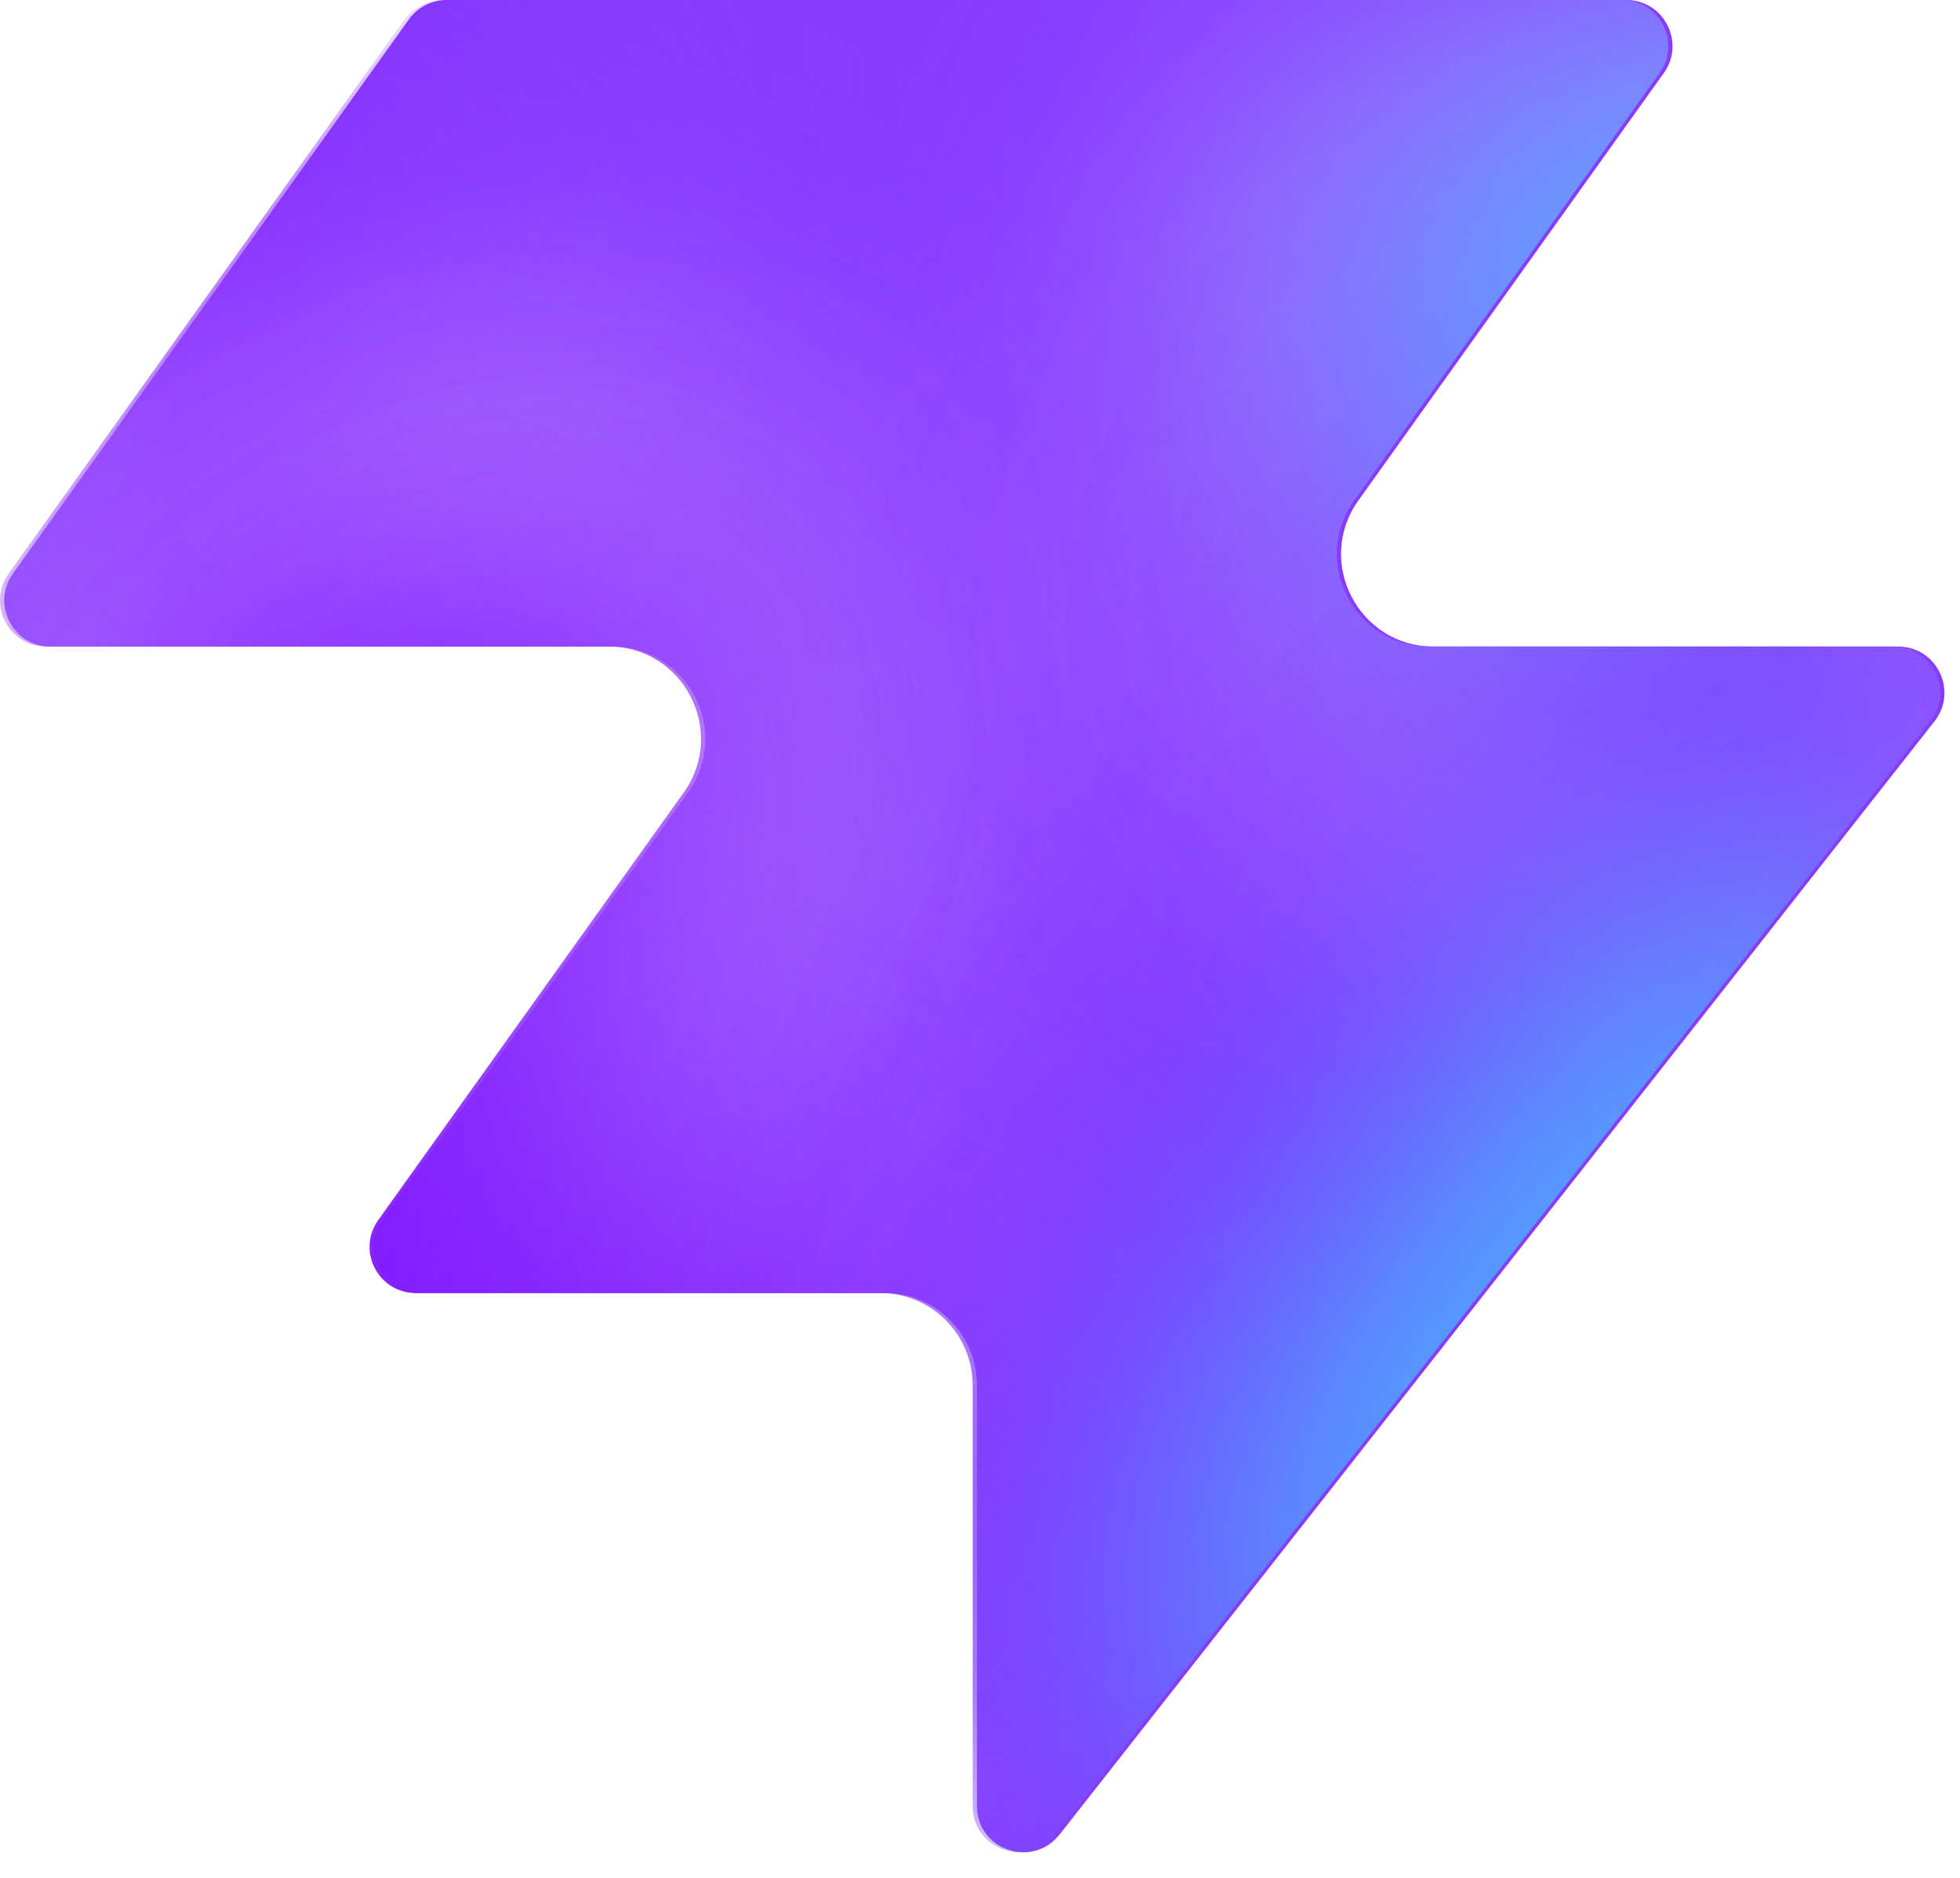
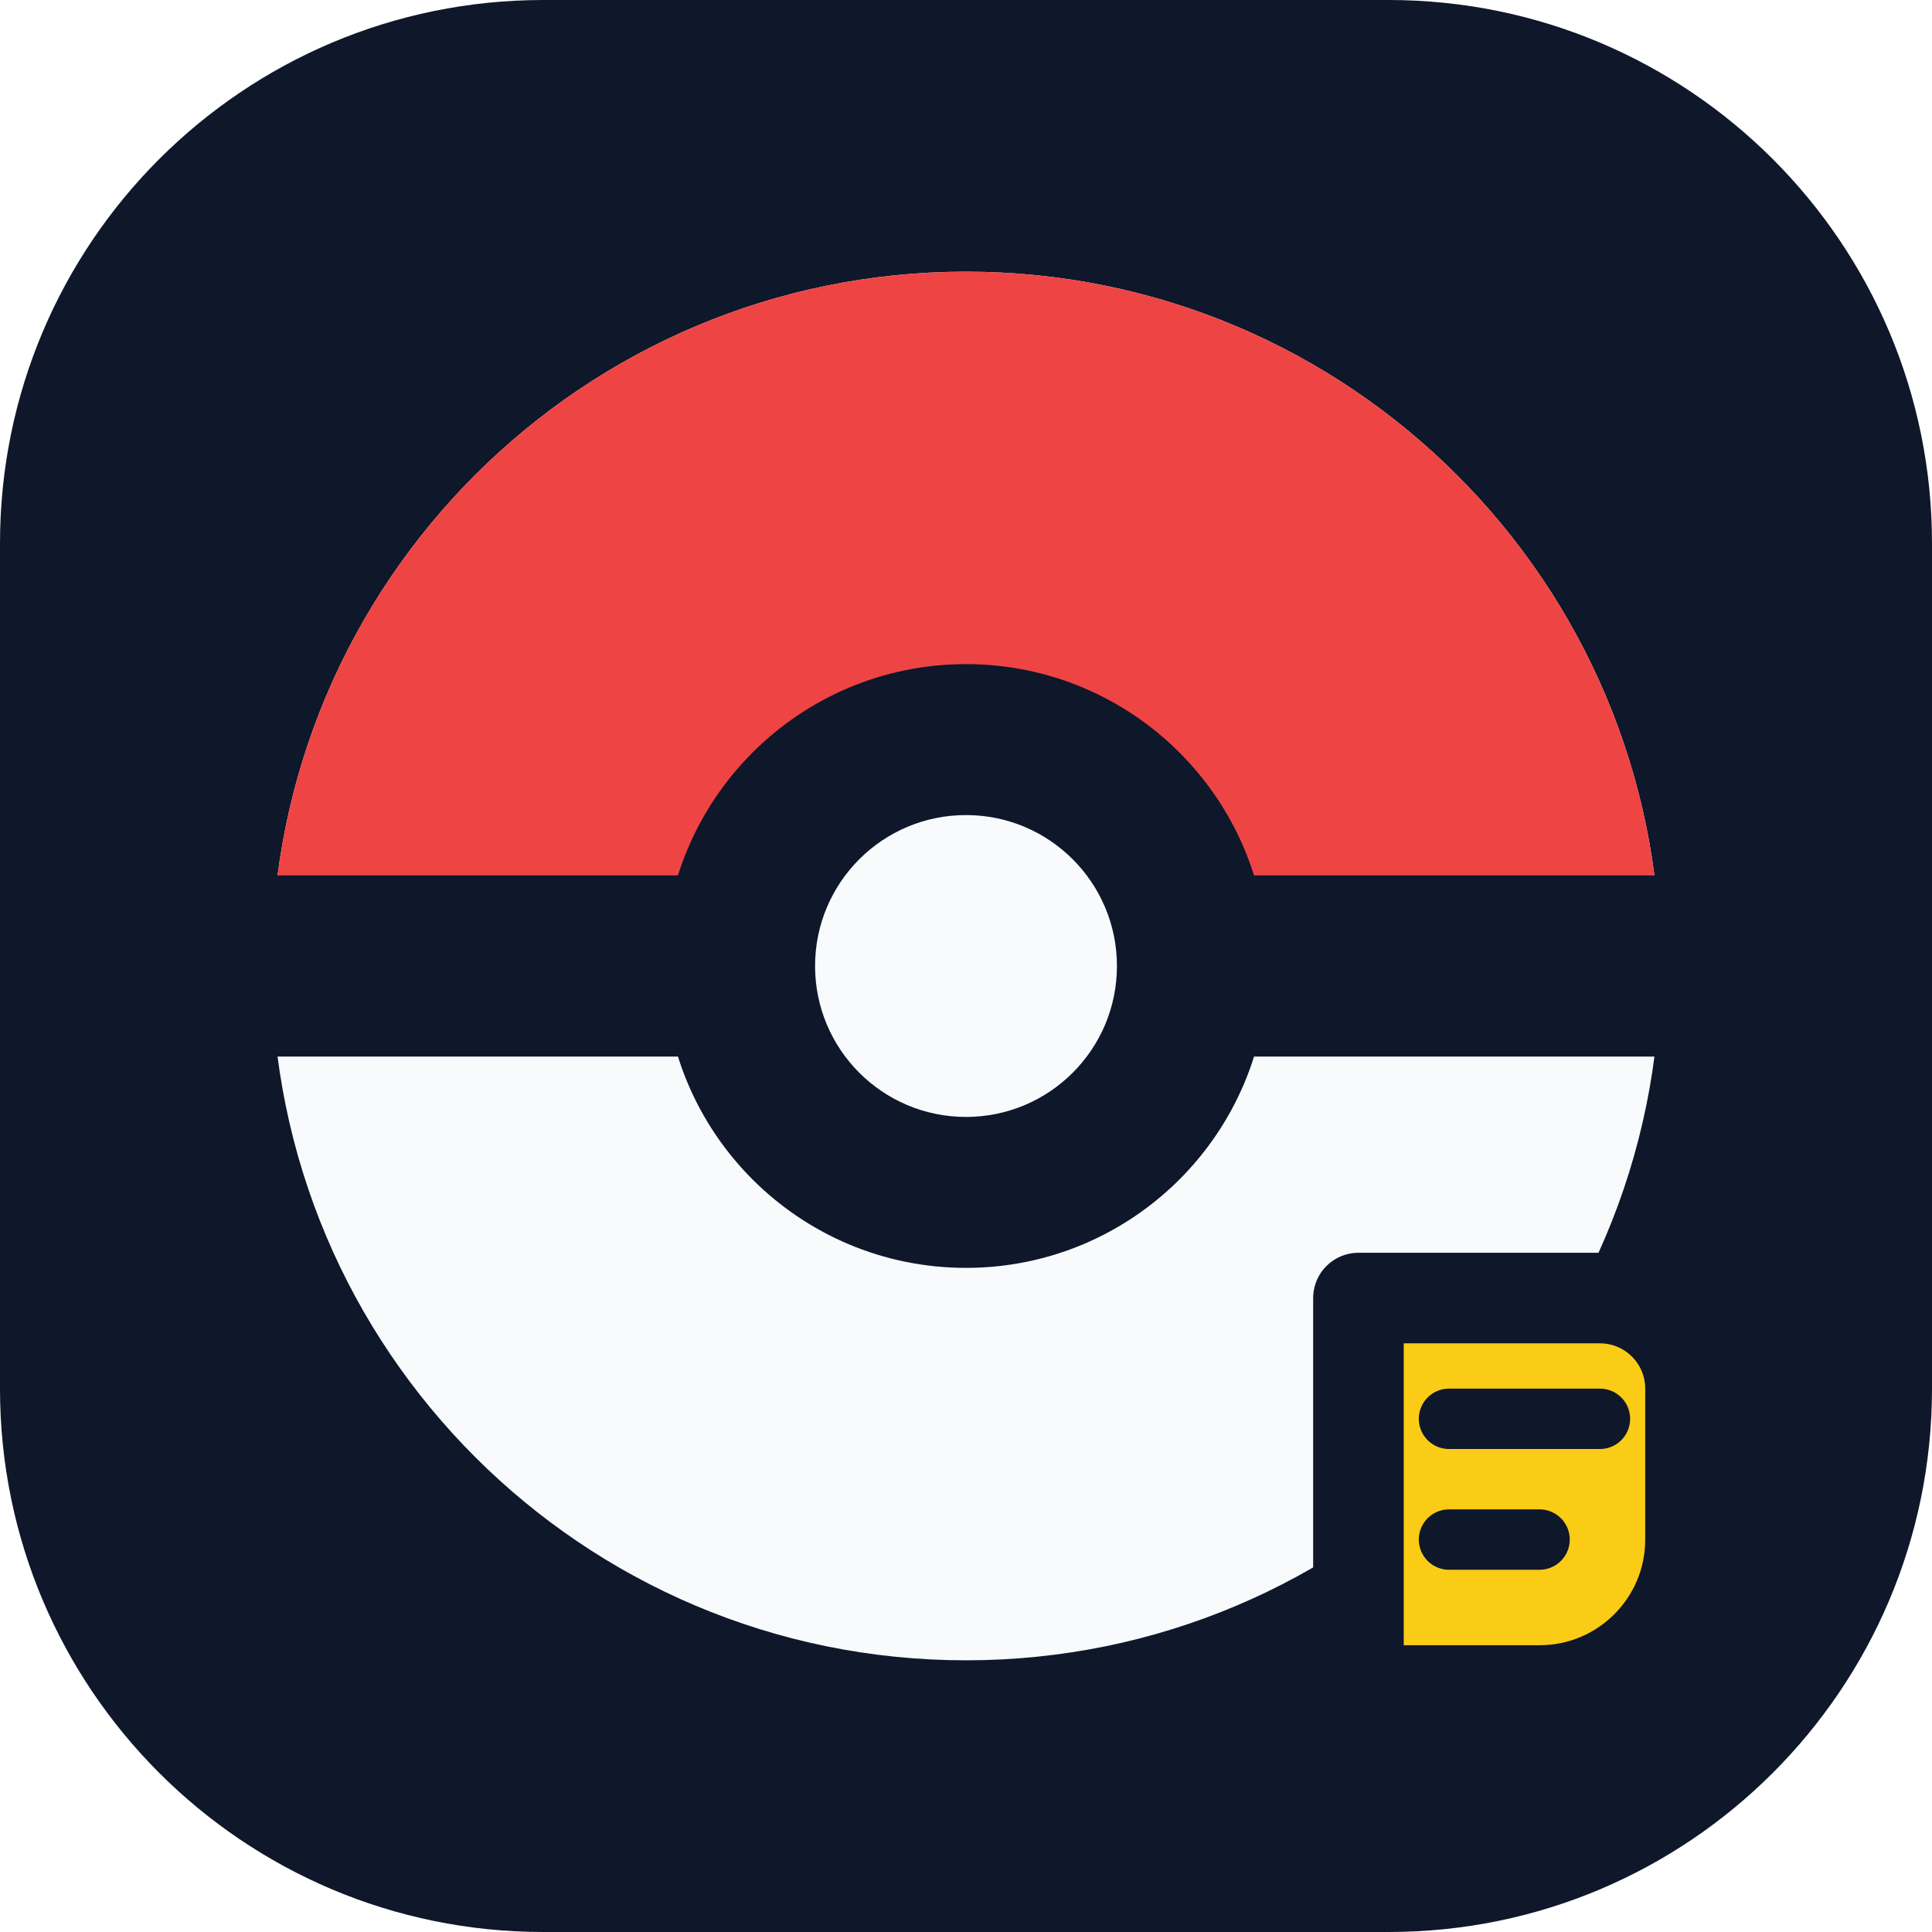
- <svg xmlns="http://www.w3.org/2000/svg" width="48" height="46" fill="none" viewBox="0 0 48 46">
-   <path fill="#863bff" d="M25.946 44.938c-.664.845-2.021.375-2.021-.698V33.937a2.26 2.26 0 0 0-2.262-2.262H10.287c-.92 0-1.456-1.04-.92-1.788l7.48-10.471c1.07-1.497 0-3.578-1.842-3.578H1.237c-.92 0-1.456-1.04-.92-1.788L10.013.474c.214-.297.556-.474.92-.474h28.894c.92 0 1.456 1.04.92 1.788l-7.48 10.471c-1.07 1.498 0 3.579 1.842 3.579h11.377c.943 0 1.473 1.088.89 1.83L25.947 44.94z" style="fill:#863bff;fill:color(display-p3 .525 .23 1);fill-opacity:1" />
-   <mask id="a" width="48" height="46" x="0" y="0" maskUnits="userSpaceOnUse" style="mask-type:alpha">
-     <path fill="#000" d="M25.842 44.938c-.664.844-2.021.375-2.021-.698V33.937a2.26 2.26 0 0 0-2.262-2.262H10.183c-.92 0-1.456-1.04-.92-1.788l7.48-10.471c1.07-1.498 0-3.579-1.842-3.579H1.133c-.92 0-1.456-1.04-.92-1.787L9.91.473c.214-.297.556-.474.92-.474h28.894c.92 0 1.456 1.04.92 1.788l-7.48 10.471c-1.07 1.498 0 3.578 1.842 3.578h11.377c.943 0 1.473 1.088.89 1.832L25.843 44.94z" style="fill:#000;fill-opacity:1" />
-   </mask>
-   <g mask="url(#a)">
-     <g filter="url(#b)">
-       <ellipse cx="5.508" cy="14.704" fill="#ede6ff" rx="5.508" ry="14.704" style="fill:#ede6ff;fill:color(display-p3 .927 .903 1);fill-opacity:1" transform="matrix(.00324 1 1 -.00324 -4.47 31.516)" />
-     </g>
-     <g filter="url(#c)">
-       <ellipse cx="10.399" cy="29.851" fill="#ede6ff" rx="10.399" ry="29.851" style="fill:#ede6ff;fill:color(display-p3 .927 .903 1);fill-opacity:1" transform="matrix(.00324 1 1 -.00324 -39.328 7.883)" />
-     </g>
-     <g filter="url(#d)">
-       <ellipse cx="5.508" cy="30.487" fill="#7e14ff" rx="5.508" ry="30.487" style="fill:#7e14ff;fill:color(display-p3 .492 .077 1);fill-opacity:1" transform="rotate(89.814 -25.913 -14.639)scale(1 -1)" />
-     </g>
-     <g filter="url(#e)">
-       <ellipse cx="5.508" cy="30.599" fill="#7e14ff" rx="5.508" ry="30.599" style="fill:#7e14ff;fill:color(display-p3 .492 .077 1);fill-opacity:1" transform="rotate(89.814 -32.644 -3.334)scale(1 -1)" />
-     </g>
-     <g filter="url(#f)">
-       <ellipse cx="5.508" cy="30.599" fill="#7e14ff" rx="5.508" ry="30.599" style="fill:#7e14ff;fill:color(display-p3 .492 .077 1);fill-opacity:1" transform="matrix(.00324 1 1 -.00324 -34.34 30.47)" />
-     </g>
-     <g filter="url(#g)">
-       <ellipse cx="14.072" cy="22.078" fill="#ede6ff" rx="14.072" ry="22.078" style="fill:#ede6ff;fill:color(display-p3 .927 .903 1);fill-opacity:1" transform="rotate(93.35 24.506 48.493)scale(-1 1)" />
-     </g>
-     <g filter="url(#h)">
-       <ellipse cx="3.47" cy="21.501" fill="#7e14ff" rx="3.47" ry="21.501" style="fill:#7e14ff;fill:color(display-p3 .492 .077 1);fill-opacity:1" transform="rotate(89.009 28.708 47.59)scale(-1 1)" />
-     </g>
-     <g filter="url(#i)">
-       <ellipse cx="3.47" cy="21.501" fill="#7e14ff" rx="3.47" ry="21.501" style="fill:#7e14ff;fill:color(display-p3 .492 .077 1);fill-opacity:1" transform="rotate(89.009 28.708 47.59)scale(-1 1)" />
-     </g>
-     <g filter="url(#j)">
-       <ellipse cx=".387" cy="8.972" fill="#7e14ff" rx="4.407" ry="29.108" style="fill:#7e14ff;fill:color(display-p3 .492 .077 1);fill-opacity:1" transform="rotate(39.51 .387 8.972)" />
-     </g>
-     <g filter="url(#k)">
-       <ellipse cx="47.523" cy="-6.092" fill="#7e14ff" rx="4.407" ry="29.108" style="fill:#7e14ff;fill:color(display-p3 .492 .077 1);fill-opacity:1" transform="rotate(37.892 47.523 -6.092)" />
-     </g>
-     <g filter="url(#l)">
-       <ellipse cx="41.412" cy="6.333" fill="#47bfff" rx="5.971" ry="9.665" style="fill:#47bfff;fill:color(display-p3 .28 .748 1);fill-opacity:1" transform="rotate(37.892 41.412 6.333)" />
-     </g>
-     <g filter="url(#m)">
-       <ellipse cx="-1.879" cy="38.332" fill="#7e14ff" rx="4.407" ry="29.108" style="fill:#7e14ff;fill:color(display-p3 .492 .077 1);fill-opacity:1" transform="rotate(37.892 -1.88 38.332)" />
-     </g>
-     <g filter="url(#n)">
-       <ellipse cx="-1.879" cy="38.332" fill="#7e14ff" rx="4.407" ry="29.108" style="fill:#7e14ff;fill:color(display-p3 .492 .077 1);fill-opacity:1" transform="rotate(37.892 -1.88 38.332)" />
-     </g>
-     <g filter="url(#o)">
-       <ellipse cx="35.651" cy="29.907" fill="#7e14ff" rx="4.407" ry="29.108" style="fill:#7e14ff;fill:color(display-p3 .492 .077 1);fill-opacity:1" transform="rotate(37.892 35.651 29.907)" />
-     </g>
-     <g filter="url(#p)">
-       <ellipse cx="38.418" cy="32.4" fill="#47bfff" rx="5.971" ry="15.297" style="fill:#47bfff;fill:color(display-p3 .28 .748 1);fill-opacity:1" transform="rotate(37.892 38.418 32.4)" />
-     </g>
-   </g>
-   <defs>
-     <filter id="b" width="60.045" height="41.654" x="-19.77" y="16.149" color-interpolation-filters="sRGB" filterUnits="userSpaceOnUse">
-       <feFlood flood-opacity="0" result="BackgroundImageFix" />
-       <feBlend in="SourceGraphic" in2="BackgroundImageFix" result="shape" />
-       <feGaussianBlur result="effect1_foregroundBlur_2002_17158" stdDeviation="7.659" />
-     </filter>
-     <filter id="c" width="90.34" height="51.437" x="-54.613" y="-7.533" color-interpolation-filters="sRGB" filterUnits="userSpaceOnUse">
-       <feFlood flood-opacity="0" result="BackgroundImageFix" />
-       <feBlend in="SourceGraphic" in2="BackgroundImageFix" result="shape" />
-       <feGaussianBlur result="effect1_foregroundBlur_2002_17158" stdDeviation="7.659" />
-     </filter>
-     <filter id="d" width="79.355" height="29.4" x="-49.64" y="2.03" color-interpolation-filters="sRGB" filterUnits="userSpaceOnUse">
-       <feFlood flood-opacity="0" result="BackgroundImageFix" />
-       <feBlend in="SourceGraphic" in2="BackgroundImageFix" result="shape" />
-       <feGaussianBlur result="effect1_foregroundBlur_2002_17158" stdDeviation="4.596" />
-     </filter>
-     <filter id="e" width="79.579" height="29.4" x="-45.045" y="20.029" color-interpolation-filters="sRGB" filterUnits="userSpaceOnUse">
-       <feFlood flood-opacity="0" result="BackgroundImageFix" />
-       <feBlend in="SourceGraphic" in2="BackgroundImageFix" result="shape" />
-       <feGaussianBlur result="effect1_foregroundBlur_2002_17158" stdDeviation="4.596" />
-     </filter>
-     <filter id="f" width="79.579" height="29.4" x="-43.513" y="21.178" color-interpolation-filters="sRGB" filterUnits="userSpaceOnUse">
-       <feFlood flood-opacity="0" result="BackgroundImageFix" />
-       <feBlend in="SourceGraphic" in2="BackgroundImageFix" result="shape" />
-       <feGaussianBlur result="effect1_foregroundBlur_2002_17158" stdDeviation="4.596" />
-     </filter>
-     <filter id="g" width="74.749" height="58.852" x="15.756" y="-17.901" color-interpolation-filters="sRGB" filterUnits="userSpaceOnUse">
-       <feFlood flood-opacity="0" result="BackgroundImageFix" />
-       <feBlend in="SourceGraphic" in2="BackgroundImageFix" result="shape" />
-       <feGaussianBlur result="effect1_foregroundBlur_2002_17158" stdDeviation="7.659" />
-     </filter>
-     <filter id="h" width="61.377" height="25.362" x="23.548" y="2.284" color-interpolation-filters="sRGB" filterUnits="userSpaceOnUse">
-       <feFlood flood-opacity="0" result="BackgroundImageFix" />
-       <feBlend in="SourceGraphic" in2="BackgroundImageFix" result="shape" />
-       <feGaussianBlur result="effect1_foregroundBlur_2002_17158" stdDeviation="4.596" />
-     </filter>
-     <filter id="i" width="61.377" height="25.362" x="23.548" y="2.284" color-interpolation-filters="sRGB" filterUnits="userSpaceOnUse">
-       <feFlood flood-opacity="0" result="BackgroundImageFix" />
-       <feBlend in="SourceGraphic" in2="BackgroundImageFix" result="shape" />
-       <feGaussianBlur result="effect1_foregroundBlur_2002_17158" stdDeviation="4.596" />
-     </filter>
-     <filter id="j" width="56.045" height="63.649" x="-27.636" y="-22.853" color-interpolation-filters="sRGB" filterUnits="userSpaceOnUse">
-       <feFlood flood-opacity="0" result="BackgroundImageFix" />
-       <feBlend in="SourceGraphic" in2="BackgroundImageFix" result="shape" />
-       <feGaussianBlur result="effect1_foregroundBlur_2002_17158" stdDeviation="4.596" />
-     </filter>
-     <filter id="k" width="54.814" height="64.646" x="20.116" y="-38.415" color-interpolation-filters="sRGB" filterUnits="userSpaceOnUse">
-       <feFlood flood-opacity="0" result="BackgroundImageFix" />
-       <feBlend in="SourceGraphic" in2="BackgroundImageFix" result="shape" />
-       <feGaussianBlur result="effect1_foregroundBlur_2002_17158" stdDeviation="4.596" />
-     </filter>
-     <filter id="l" width="33.541" height="35.313" x="24.641" y="-11.323" color-interpolation-filters="sRGB" filterUnits="userSpaceOnUse">
-       <feFlood flood-opacity="0" result="BackgroundImageFix" />
-       <feBlend in="SourceGraphic" in2="BackgroundImageFix" result="shape" />
-       <feGaussianBlur result="effect1_foregroundBlur_2002_17158" stdDeviation="4.596" />
-     </filter>
-     <filter id="m" width="54.814" height="64.646" x="-29.286" y="6.009" color-interpolation-filters="sRGB" filterUnits="userSpaceOnUse">
-       <feFlood flood-opacity="0" result="BackgroundImageFix" />
-       <feBlend in="SourceGraphic" in2="BackgroundImageFix" result="shape" />
-       <feGaussianBlur result="effect1_foregroundBlur_2002_17158" stdDeviation="4.596" />
-     </filter>
-     <filter id="n" width="54.814" height="64.646" x="-29.286" y="6.009" color-interpolation-filters="sRGB" filterUnits="userSpaceOnUse">
-       <feFlood flood-opacity="0" result="BackgroundImageFix" />
-       <feBlend in="SourceGraphic" in2="BackgroundImageFix" result="shape" />
-       <feGaussianBlur result="effect1_foregroundBlur_2002_17158" stdDeviation="4.596" />
-     </filter>
-     <filter id="o" width="54.814" height="64.646" x="8.244" y="-2.416" color-interpolation-filters="sRGB" filterUnits="userSpaceOnUse">
-       <feFlood flood-opacity="0" result="BackgroundImageFix" />
-       <feBlend in="SourceGraphic" in2="BackgroundImageFix" result="shape" />
-       <feGaussianBlur result="effect1_foregroundBlur_2002_17158" stdDeviation="4.596" />
-     </filter>
-     <filter id="p" width="39.409" height="43.623" x="18.713" y="10.588" color-interpolation-filters="sRGB" filterUnits="userSpaceOnUse">
-       <feFlood flood-opacity="0" result="BackgroundImageFix" />
-       <feBlend in="SourceGraphic" in2="BackgroundImageFix" result="shape" />
-       <feGaussianBlur result="effect1_foregroundBlur_2002_17158" stdDeviation="4.596" />
-     </filter>
-   </defs>
+ <svg xmlns="http://www.w3.org/2000/svg" viewBox="0 0 64 64" role="img" aria-label="Pokemon JS Trainer">
+   <rect width="64" height="64" rx="18" fill="#0f172a" />
+   <circle cx="32" cy="32" r="23" fill="#f8fafc" />
+   <path d="M9 32a23 23 0 0 1 46 0H9Z" fill="#ef4444" />
+   <path d="M9 32h46" stroke="#0f172a" stroke-width="6" stroke-linecap="round" />
+   <circle cx="32" cy="32" r="10" fill="#0f172a" />
+   <circle cx="32" cy="32" r="5" fill="#f8fafc" />
+   <path d="M45 43h8a3 3 0 0 1 3 3v5a5 5 0 0 1-5 5h-6V43Z" fill="#facc15" stroke="#0f172a" stroke-width="3" stroke-linejoin="round" />
+   <path d="M48 47h5M48 51h3" stroke="#0f172a" stroke-width="2" stroke-linecap="round" />
</svg>
